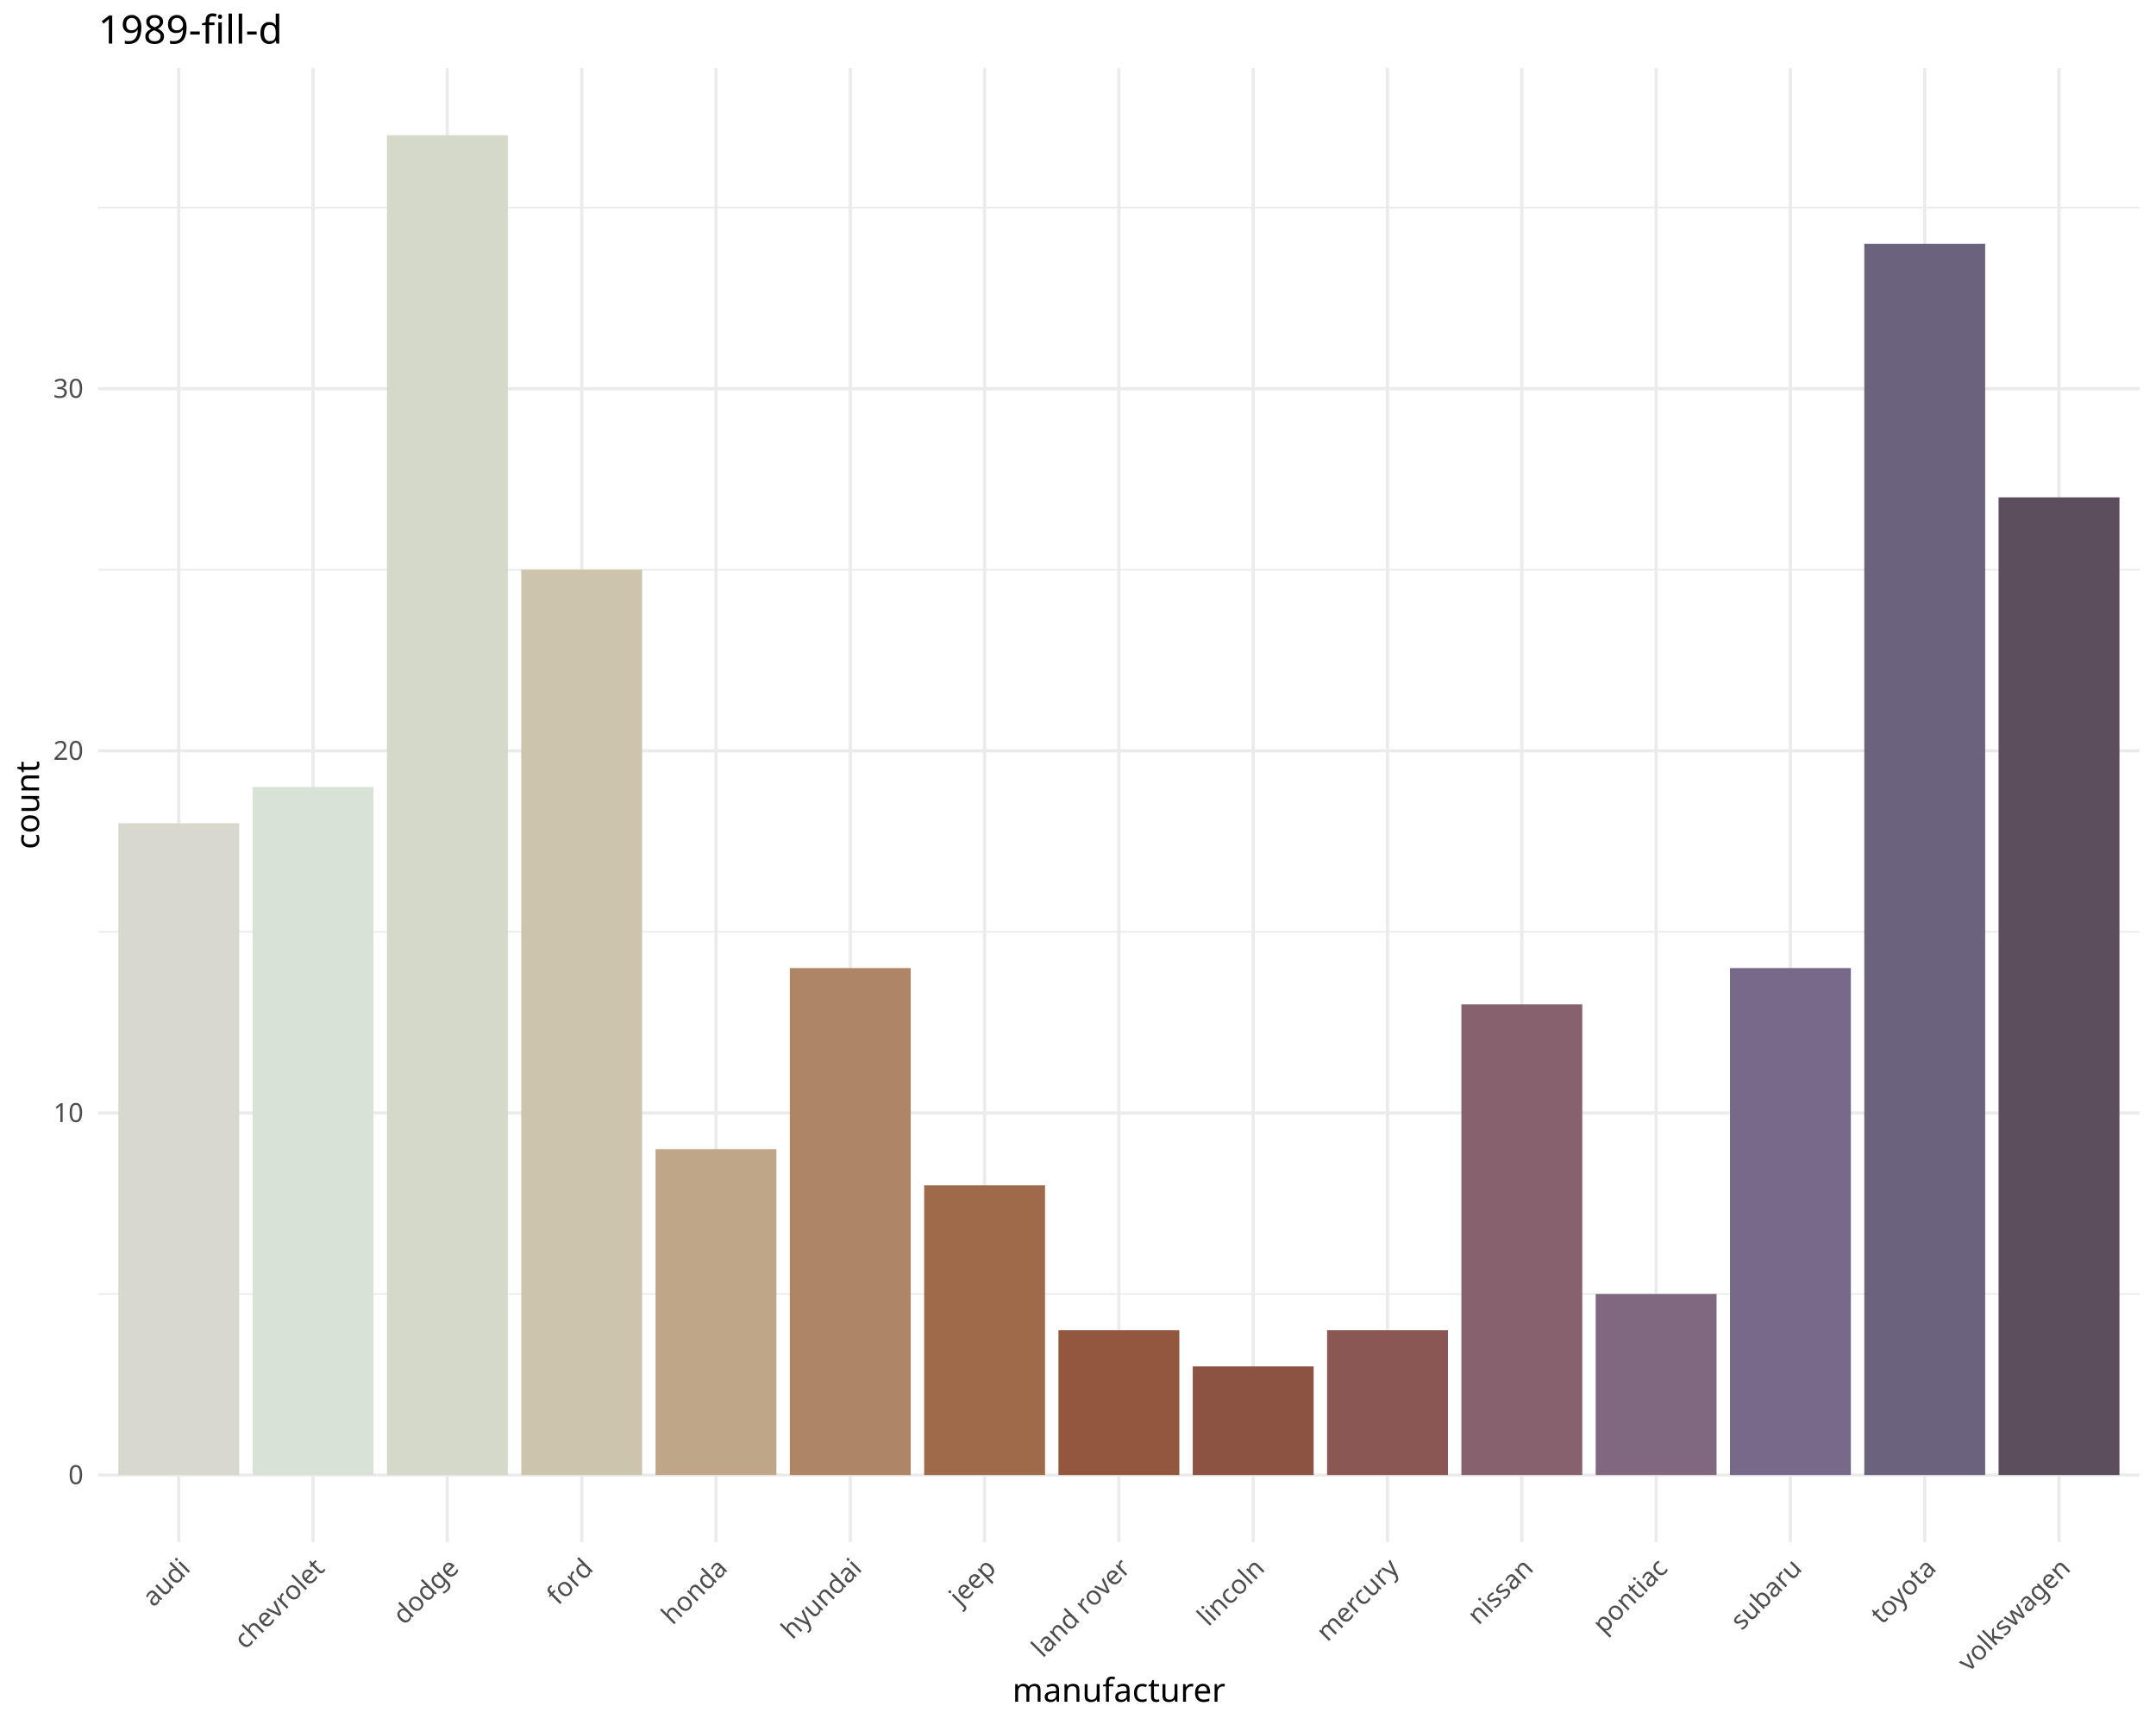
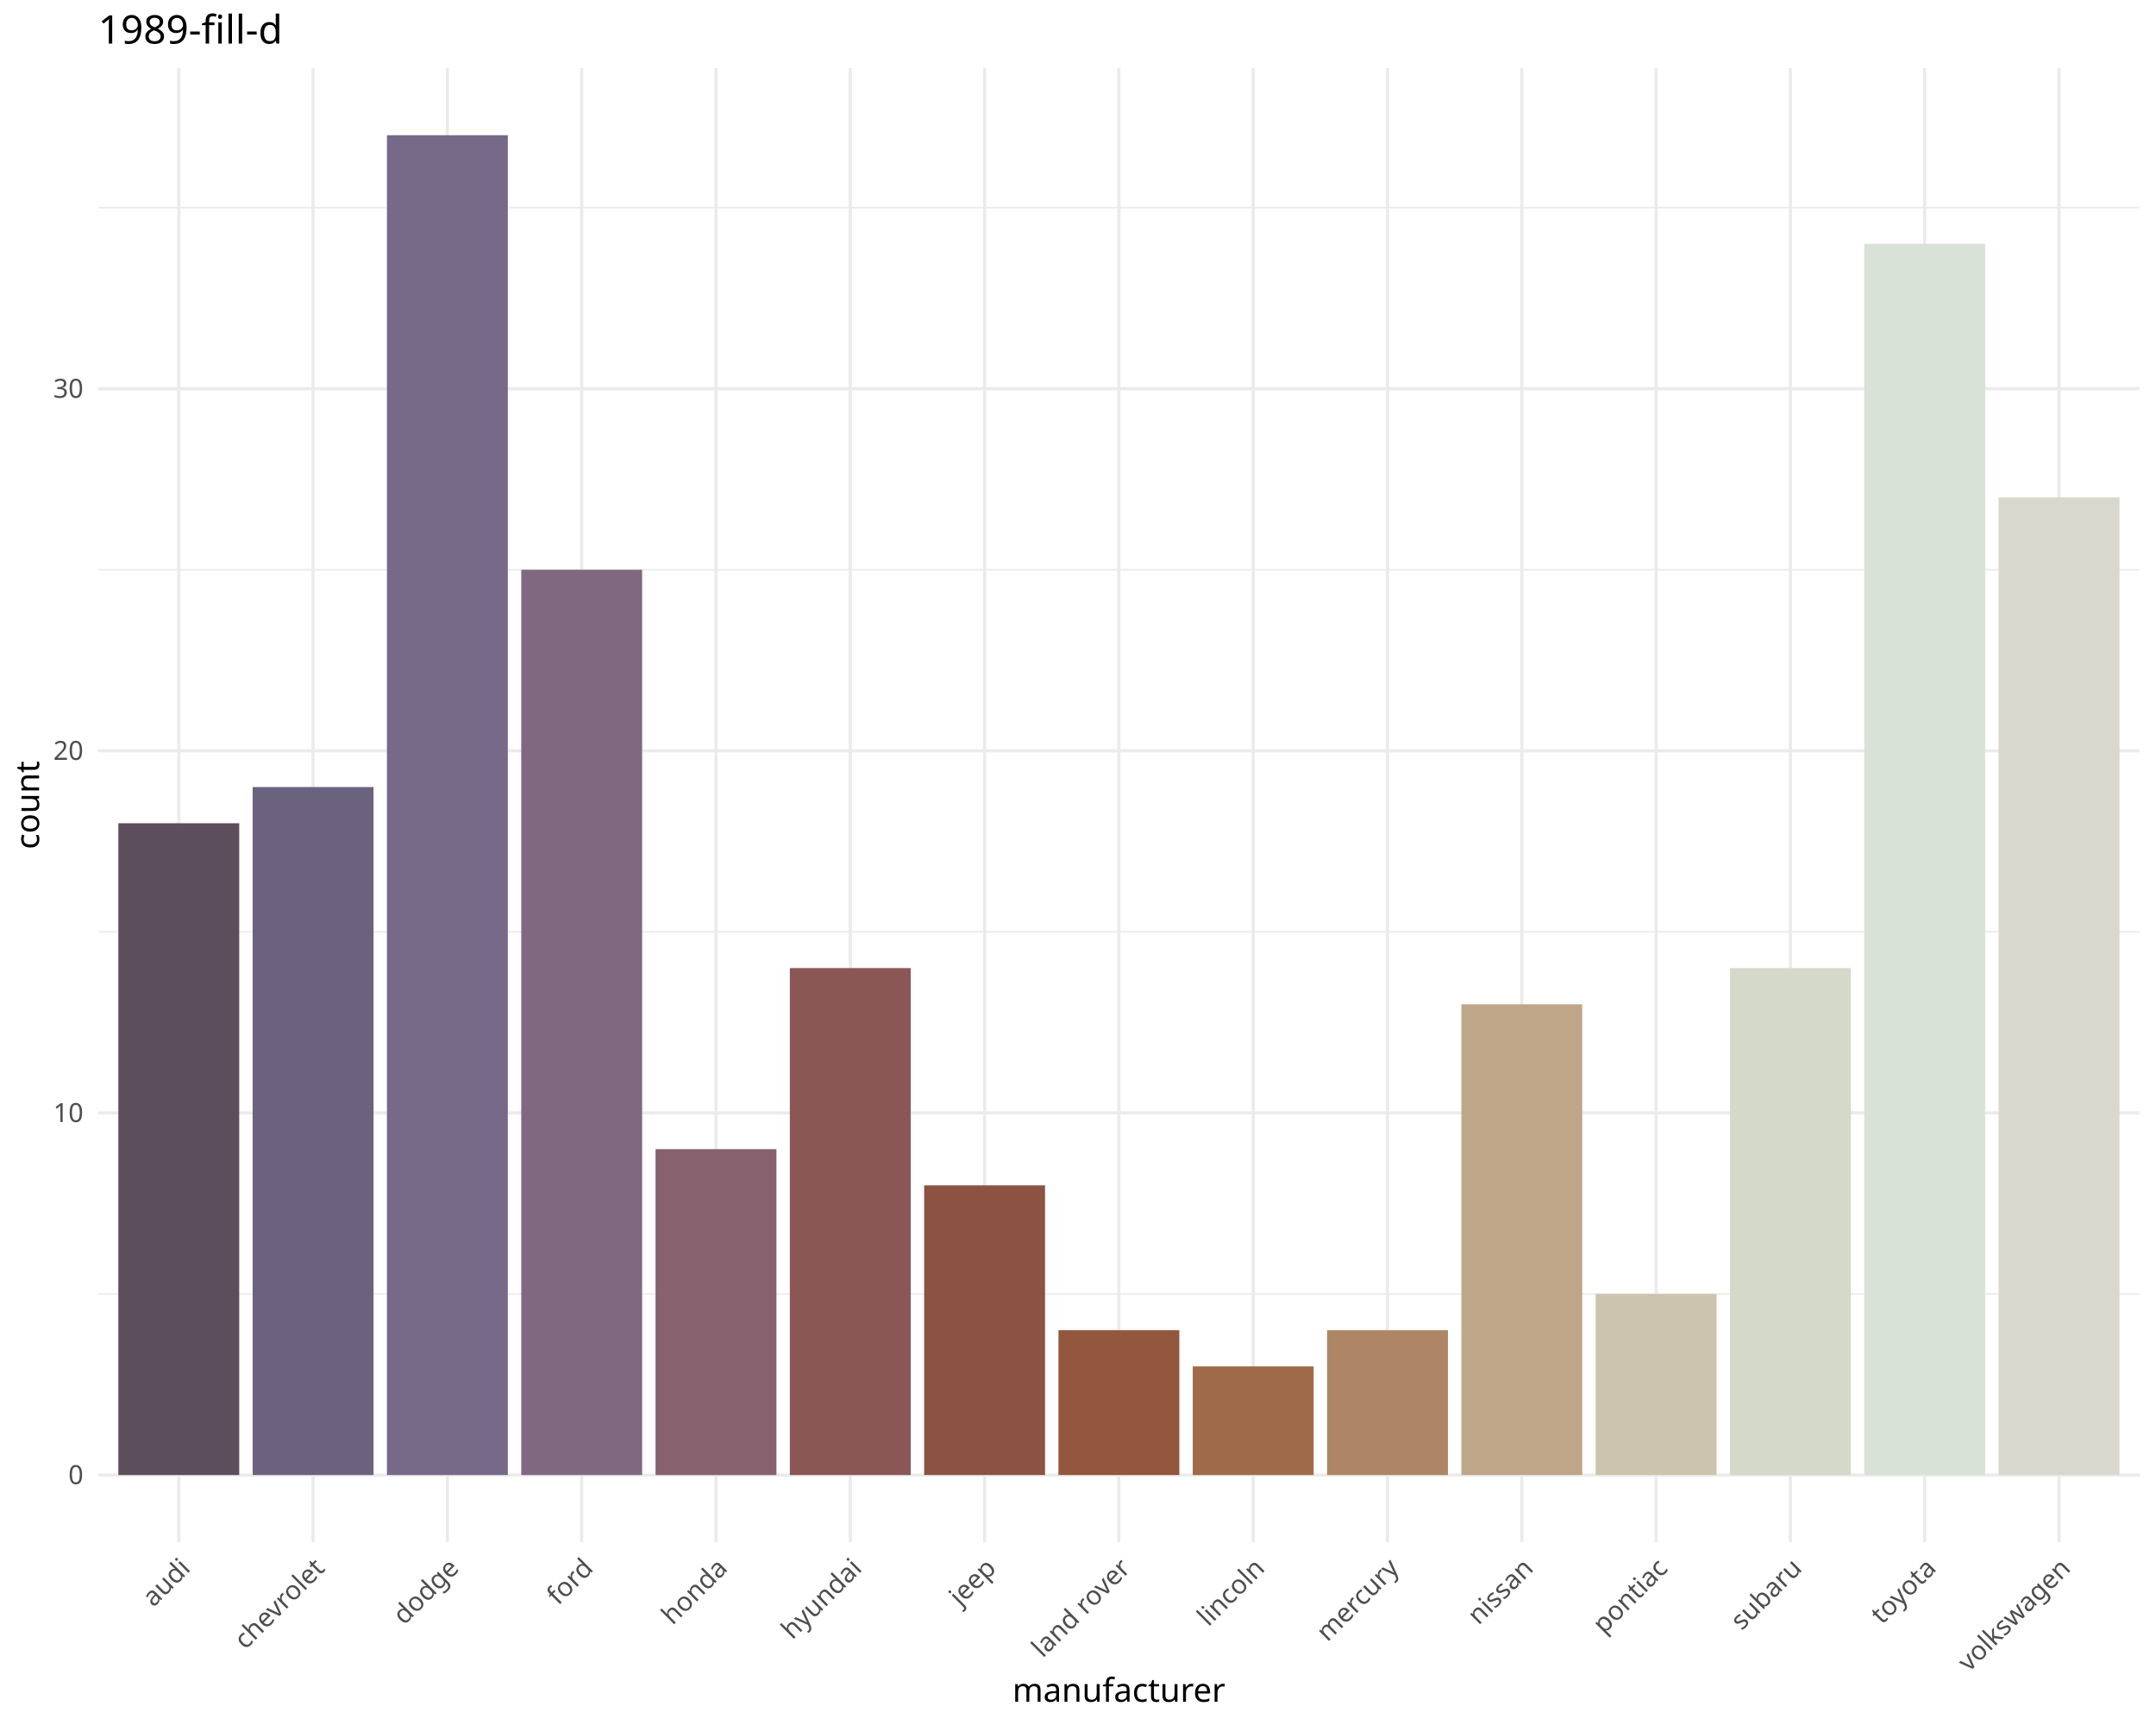
<svg xmlns="http://www.w3.org/2000/svg" class="svglite" data-engine-version="2.0" width="720.00pt" height="576.00pt" viewBox="0 0 720.00 576.00">
  <defs>
    <style type="text/css">
    .svglite line, .svglite polyline, .svglite polygon, .svglite path, .svglite rect, .svglite circle {
      fill: none;
      stroke: #000000;
      stroke-linecap: round;
      stroke-linejoin: round;
      stroke-miterlimit: 10.00;
    }
  </style>
  </defs>
  <rect width="100%" height="100%" style="stroke: none; fill: #FFFFFF;" />
  <defs>
    <clipPath id="cpMC4wMHw3MjAuMDB8MC4wMHw1NzYuMDA=">
      <rect x="0.00" y="0.00" width="720.00" height="576.00" />
    </clipPath>
  </defs>
  <g clip-path="url(#cpMC4wMHw3MjAuMDB8MC4wMHw1NzYuMDA=)">
</g>
  <defs>
    <clipPath id="cpMzIuNzl8NzE0LjUyfDIyLjc4fDUxNC45MA==">
      <rect x="32.79" y="22.78" width="681.73" height="492.12" />
    </clipPath>
  </defs>
  <g clip-path="url(#cpMzIuNzl8NzE0LjUyfDIyLjc4fDUxNC45MA==)">
    <polyline points="32.79,432.07 714.52,432.07 " style="stroke-width: 0.53; stroke: #EBEBEB; stroke-linecap: butt;" />
    <polyline points="32.79,311.16 714.52,311.16 " style="stroke-width: 0.53; stroke: #EBEBEB; stroke-linecap: butt;" />
    <polyline points="32.79,190.25 714.52,190.25 " style="stroke-width: 0.53; stroke: #EBEBEB; stroke-linecap: butt;" />
    <polyline points="32.79,69.33 714.52,69.33 " style="stroke-width: 0.53; stroke: #EBEBEB; stroke-linecap: butt;" />
    <polyline points="32.79,492.53 714.52,492.53 " style="stroke-width: 1.07; stroke: #EBEBEB; stroke-linecap: butt;" />
    <polyline points="32.79,371.62 714.52,371.62 " style="stroke-width: 1.07; stroke: #EBEBEB; stroke-linecap: butt;" />
    <polyline points="32.79,250.70 714.52,250.70 " style="stroke-width: 1.07; stroke: #EBEBEB; stroke-linecap: butt;" />
    <polyline points="32.79,129.79 714.52,129.79 " style="stroke-width: 1.07; stroke: #EBEBEB; stroke-linecap: butt;" />
    <polyline points="59.70,514.90 59.70,22.78 " style="stroke-width: 1.07; stroke: #EBEBEB; stroke-linecap: butt;" />
    <polyline points="104.55,514.90 104.55,22.78 " style="stroke-width: 1.07; stroke: #EBEBEB; stroke-linecap: butt;" />
    <polyline points="149.40,514.90 149.40,22.78 " style="stroke-width: 1.07; stroke: #EBEBEB; stroke-linecap: butt;" />
    <polyline points="194.26,514.90 194.26,22.78 " style="stroke-width: 1.07; stroke: #EBEBEB; stroke-linecap: butt;" />
    <polyline points="239.11,514.90 239.11,22.78 " style="stroke-width: 1.07; stroke: #EBEBEB; stroke-linecap: butt;" />
    <polyline points="283.96,514.90 283.96,22.78 " style="stroke-width: 1.07; stroke: #EBEBEB; stroke-linecap: butt;" />
    <polyline points="328.81,514.90 328.81,22.78 " style="stroke-width: 1.07; stroke: #EBEBEB; stroke-linecap: butt;" />
    <polyline points="373.66,514.90 373.66,22.78 " style="stroke-width: 1.07; stroke: #EBEBEB; stroke-linecap: butt;" />
    <polyline points="418.51,514.90 418.51,22.78 " style="stroke-width: 1.07; stroke: #EBEBEB; stroke-linecap: butt;" />
    <polyline points="463.36,514.90 463.36,22.78 " style="stroke-width: 1.07; stroke: #EBEBEB; stroke-linecap: butt;" />
    <polyline points="508.21,514.90 508.21,22.78 " style="stroke-width: 1.07; stroke: #EBEBEB; stroke-linecap: butt;" />
    <polyline points="553.06,514.90 553.06,22.78 " style="stroke-width: 1.07; stroke: #EBEBEB; stroke-linecap: butt;" />
    <polyline points="597.91,514.90 597.91,22.78 " style="stroke-width: 1.07; stroke: #EBEBEB; stroke-linecap: butt;" />
    <polyline points="642.76,514.90 642.76,22.78 " style="stroke-width: 1.07; stroke: #EBEBEB; stroke-linecap: butt;" />
    <polyline points="687.61,514.90 687.61,22.78 " style="stroke-width: 1.07; stroke: #EBEBEB; stroke-linecap: butt;" />
-     <rect x="39.52" y="274.89" width="40.37" height="217.64" style="stroke-width: 1.07; stroke: none; stroke-linecap: square; stroke-linejoin: miter; fill: #D8D8CF;" />
-     <rect x="84.37" y="262.80" width="40.37" height="229.73" style="stroke-width: 1.07; stroke: none; stroke-linecap: square; stroke-linejoin: miter; fill: #D8E2D6;" />
-     <rect x="129.22" y="45.15" width="40.37" height="447.38" style="stroke-width: 1.07; stroke: none; stroke-linecap: square; stroke-linejoin: miter; fill: #D4D9C9;" />
-     <rect x="174.07" y="190.25" width="40.37" height="302.28" style="stroke-width: 1.07; stroke: none; stroke-linecap: square; stroke-linejoin: miter; fill: #CCC4AD;" />
-     <rect x="218.92" y="383.71" width="40.37" height="108.82" style="stroke-width: 1.07; stroke: none; stroke-linecap: square; stroke-linejoin: miter; fill: #BFA689;" />
-     <rect x="263.77" y="323.25" width="40.37" height="169.28" style="stroke-width: 1.07; stroke: none; stroke-linecap: square; stroke-linejoin: miter; fill: #AF8665;" />
-     <rect x="308.62" y="395.80" width="40.37" height="96.73" style="stroke-width: 1.07; stroke: none; stroke-linecap: square; stroke-linejoin: miter; fill: #9F6A49;" />
+     <rect x="39.52" y="274.89" width="40.37" height="217.64" style="stroke-width: 1.07; stroke: none; stroke-linecap: square; stroke-linejoin: miter; fill: #5D4E5D;" />
+     <rect x="84.37" y="262.80" width="40.37" height="229.73" style="stroke-width: 1.07; stroke: none; stroke-linecap: square; stroke-linejoin: miter; fill: #6B627E;" />
+     <rect x="129.22" y="45.15" width="40.37" height="447.38" style="stroke-width: 1.07; stroke: none; stroke-linecap: square; stroke-linejoin: miter; fill: #766A88;" />
+     <rect x="174.07" y="190.25" width="40.37" height="302.28" style="stroke-width: 1.07; stroke: none; stroke-linecap: square; stroke-linejoin: miter; fill: #806881;" />
+     <rect x="218.92" y="383.71" width="40.37" height="108.82" style="stroke-width: 1.07; stroke: none; stroke-linecap: square; stroke-linejoin: miter; fill: #87616D;" />
+     <rect x="263.77" y="323.25" width="40.37" height="169.28" style="stroke-width: 1.07; stroke: none; stroke-linecap: square; stroke-linejoin: miter; fill: #8A5755;" />
+     <rect x="308.62" y="395.80" width="40.37" height="96.73" style="stroke-width: 1.07; stroke: none; stroke-linecap: square; stroke-linejoin: miter; fill: #8C5242;" />
    <rect x="353.47" y="444.16" width="40.37" height="48.37" style="stroke-width: 1.07; stroke: none; stroke-linecap: square; stroke-linejoin: miter; fill: #92573C;" />
-     <rect x="398.32" y="456.26" width="40.37" height="36.27" style="stroke-width: 1.07; stroke: none; stroke-linecap: square; stroke-linejoin: miter; fill: #8C5242;" />
-     <rect x="443.18" y="444.16" width="40.37" height="48.37" style="stroke-width: 1.07; stroke: none; stroke-linecap: square; stroke-linejoin: miter; fill: #8A5755;" />
-     <rect x="488.03" y="335.34" width="40.37" height="157.19" style="stroke-width: 1.07; stroke: none; stroke-linecap: square; stroke-linejoin: miter; fill: #87616D;" />
-     <rect x="532.88" y="432.07" width="40.37" height="60.46" style="stroke-width: 1.07; stroke: none; stroke-linecap: square; stroke-linejoin: miter; fill: #806881;" />
-     <rect x="577.73" y="323.25" width="40.37" height="169.28" style="stroke-width: 1.07; stroke: none; stroke-linecap: square; stroke-linejoin: miter; fill: #766A88;" />
-     <rect x="622.58" y="81.43" width="40.37" height="411.10" style="stroke-width: 1.07; stroke: none; stroke-linecap: square; stroke-linejoin: miter; fill: #6B627E;" />
-     <rect x="667.43" y="166.07" width="40.37" height="326.46" style="stroke-width: 1.07; stroke: none; stroke-linecap: square; stroke-linejoin: miter; fill: #5D4E5D;" />
+     <rect x="398.32" y="456.26" width="40.37" height="36.27" style="stroke-width: 1.07; stroke: none; stroke-linecap: square; stroke-linejoin: miter; fill: #9F6A49;" />
+     <rect x="443.18" y="444.16" width="40.37" height="48.37" style="stroke-width: 1.07; stroke: none; stroke-linecap: square; stroke-linejoin: miter; fill: #AF8665;" />
+     <rect x="488.03" y="335.34" width="40.37" height="157.19" style="stroke-width: 1.07; stroke: none; stroke-linecap: square; stroke-linejoin: miter; fill: #BFA689;" />
+     <rect x="532.88" y="432.07" width="40.37" height="60.46" style="stroke-width: 1.07; stroke: none; stroke-linecap: square; stroke-linejoin: miter; fill: #CCC4AD;" />
+     <rect x="577.73" y="323.25" width="40.37" height="169.28" style="stroke-width: 1.07; stroke: none; stroke-linecap: square; stroke-linejoin: miter; fill: #D4D9C9;" />
+     <rect x="622.58" y="81.43" width="40.37" height="411.10" style="stroke-width: 1.07; stroke: none; stroke-linecap: square; stroke-linejoin: miter; fill: #D8E2D6;" />
+     <rect x="667.43" y="166.07" width="40.37" height="326.46" style="stroke-width: 1.07; stroke: none; stroke-linecap: square; stroke-linejoin: miter; fill: #D8D8CF;" />
  </g>
  <g clip-path="url(#cpMC4wMHw3MjAuMDB8MC4wMHw1NzYuMDA=)">
    <text x="27.86" y="495.56" text-anchor="end" style="font-size: 8.80px; fill: #4D4D4D; font-family: sans;" textLength="4.89px" lengthAdjust="spacingAndGlyphs">0</text>
    <text x="27.86" y="374.65" text-anchor="end" style="font-size: 8.80px; fill: #4D4D4D; font-family: sans;" textLength="9.79px" lengthAdjust="spacingAndGlyphs">10</text>
    <text x="27.86" y="253.73" text-anchor="end" style="font-size: 8.80px; fill: #4D4D4D; font-family: sans;" textLength="9.79px" lengthAdjust="spacingAndGlyphs">20</text>
    <text x="27.86" y="132.82" text-anchor="end" style="font-size: 8.80px; fill: #4D4D4D; font-family: sans;" textLength="9.79px" lengthAdjust="spacingAndGlyphs">30</text>
    <text transform="translate(63.99,524.11) rotate(-45)" text-anchor="end" style="font-size: 8.80px; fill: #4D4D4D; font-family: sans;" textLength="16.64px" lengthAdjust="spacingAndGlyphs">audi</text>
    <text transform="translate(108.84,524.11) rotate(-45)" text-anchor="end" style="font-size: 8.80px; fill: #4D4D4D; font-family: sans;" textLength="35.71px" lengthAdjust="spacingAndGlyphs">chevrolet</text>
    <text transform="translate(153.69,524.11) rotate(-45)" text-anchor="end" style="font-size: 8.80px; fill: #4D4D4D; font-family: sans;" textLength="24.47px" lengthAdjust="spacingAndGlyphs">dodge</text>
    <text transform="translate(198.54,524.11) rotate(-45)" text-anchor="end" style="font-size: 8.80px; fill: #4D4D4D; font-family: sans;" textLength="15.16px" lengthAdjust="spacingAndGlyphs">ford</text>
    <text transform="translate(243.39,524.11) rotate(-45)" text-anchor="end" style="font-size: 8.80px; fill: #4D4D4D; font-family: sans;" textLength="24.47px" lengthAdjust="spacingAndGlyphs">honda</text>
    <text transform="translate(288.24,524.11) rotate(-45)" text-anchor="end" style="font-size: 8.80px; fill: #4D4D4D; font-family: sans;" textLength="30.83px" lengthAdjust="spacingAndGlyphs">hyundai</text>
    <text transform="translate(333.09,524.11) rotate(-45)" text-anchor="end" style="font-size: 8.80px; fill: #4D4D4D; font-family: sans;" textLength="16.64px" lengthAdjust="spacingAndGlyphs">jeep</text>
    <text transform="translate(377.94,524.11) rotate(-45)" text-anchor="end" style="font-size: 8.80px; fill: #4D4D4D; font-family: sans;" textLength="39.14px" lengthAdjust="spacingAndGlyphs">land rover</text>
    <text transform="translate(422.79,524.11) rotate(-45)" text-anchor="end" style="font-size: 8.80px; fill: #4D4D4D; font-family: sans;" textLength="24.95px" lengthAdjust="spacingAndGlyphs">lincoln</text>
    <text transform="translate(467.64,524.11) rotate(-45)" text-anchor="end" style="font-size: 8.80px; fill: #4D4D4D; font-family: sans;" textLength="31.79px" lengthAdjust="spacingAndGlyphs">mercury</text>
    <text transform="translate(512.49,524.11) rotate(-45)" text-anchor="end" style="font-size: 8.80px; fill: #4D4D4D; font-family: sans;" textLength="25.44px" lengthAdjust="spacingAndGlyphs">nissan</text>
    <text transform="translate(557.34,524.11) rotate(-45)" text-anchor="end" style="font-size: 8.80px; fill: #4D4D4D; font-family: sans;" textLength="28.38px" lengthAdjust="spacingAndGlyphs">pontiac</text>
    <text transform="translate(602.19,524.11) rotate(-45)" text-anchor="end" style="font-size: 8.80px; fill: #4D4D4D; font-family: sans;" textLength="26.91px" lengthAdjust="spacingAndGlyphs">subaru</text>
    <text transform="translate(647.04,524.11) rotate(-45)" text-anchor="end" style="font-size: 8.80px; fill: #4D4D4D; font-family: sans;" textLength="23.98px" lengthAdjust="spacingAndGlyphs">toyota</text>
    <text transform="translate(691.89,524.11) rotate(-45)" text-anchor="end" style="font-size: 8.80px; fill: #4D4D4D; font-family: sans;" textLength="45.99px" lengthAdjust="spacingAndGlyphs">volkswagen</text>
    <text x="373.66" y="568.24" text-anchor="middle" style="font-size: 11.00px; font-family: sans;" textLength="64.82px" lengthAdjust="spacingAndGlyphs">manufacturer</text>
    <text transform="translate(13.05,268.84) rotate(-90)" text-anchor="middle" style="font-size: 11.00px; font-family: sans;" textLength="26.91px" lengthAdjust="spacingAndGlyphs">count</text>
    <text x="32.79" y="14.56" style="font-size: 13.20px; font-family: sans;" textLength="57.96px" lengthAdjust="spacingAndGlyphs">1989-fill-d</text>
  </g>
</svg>
